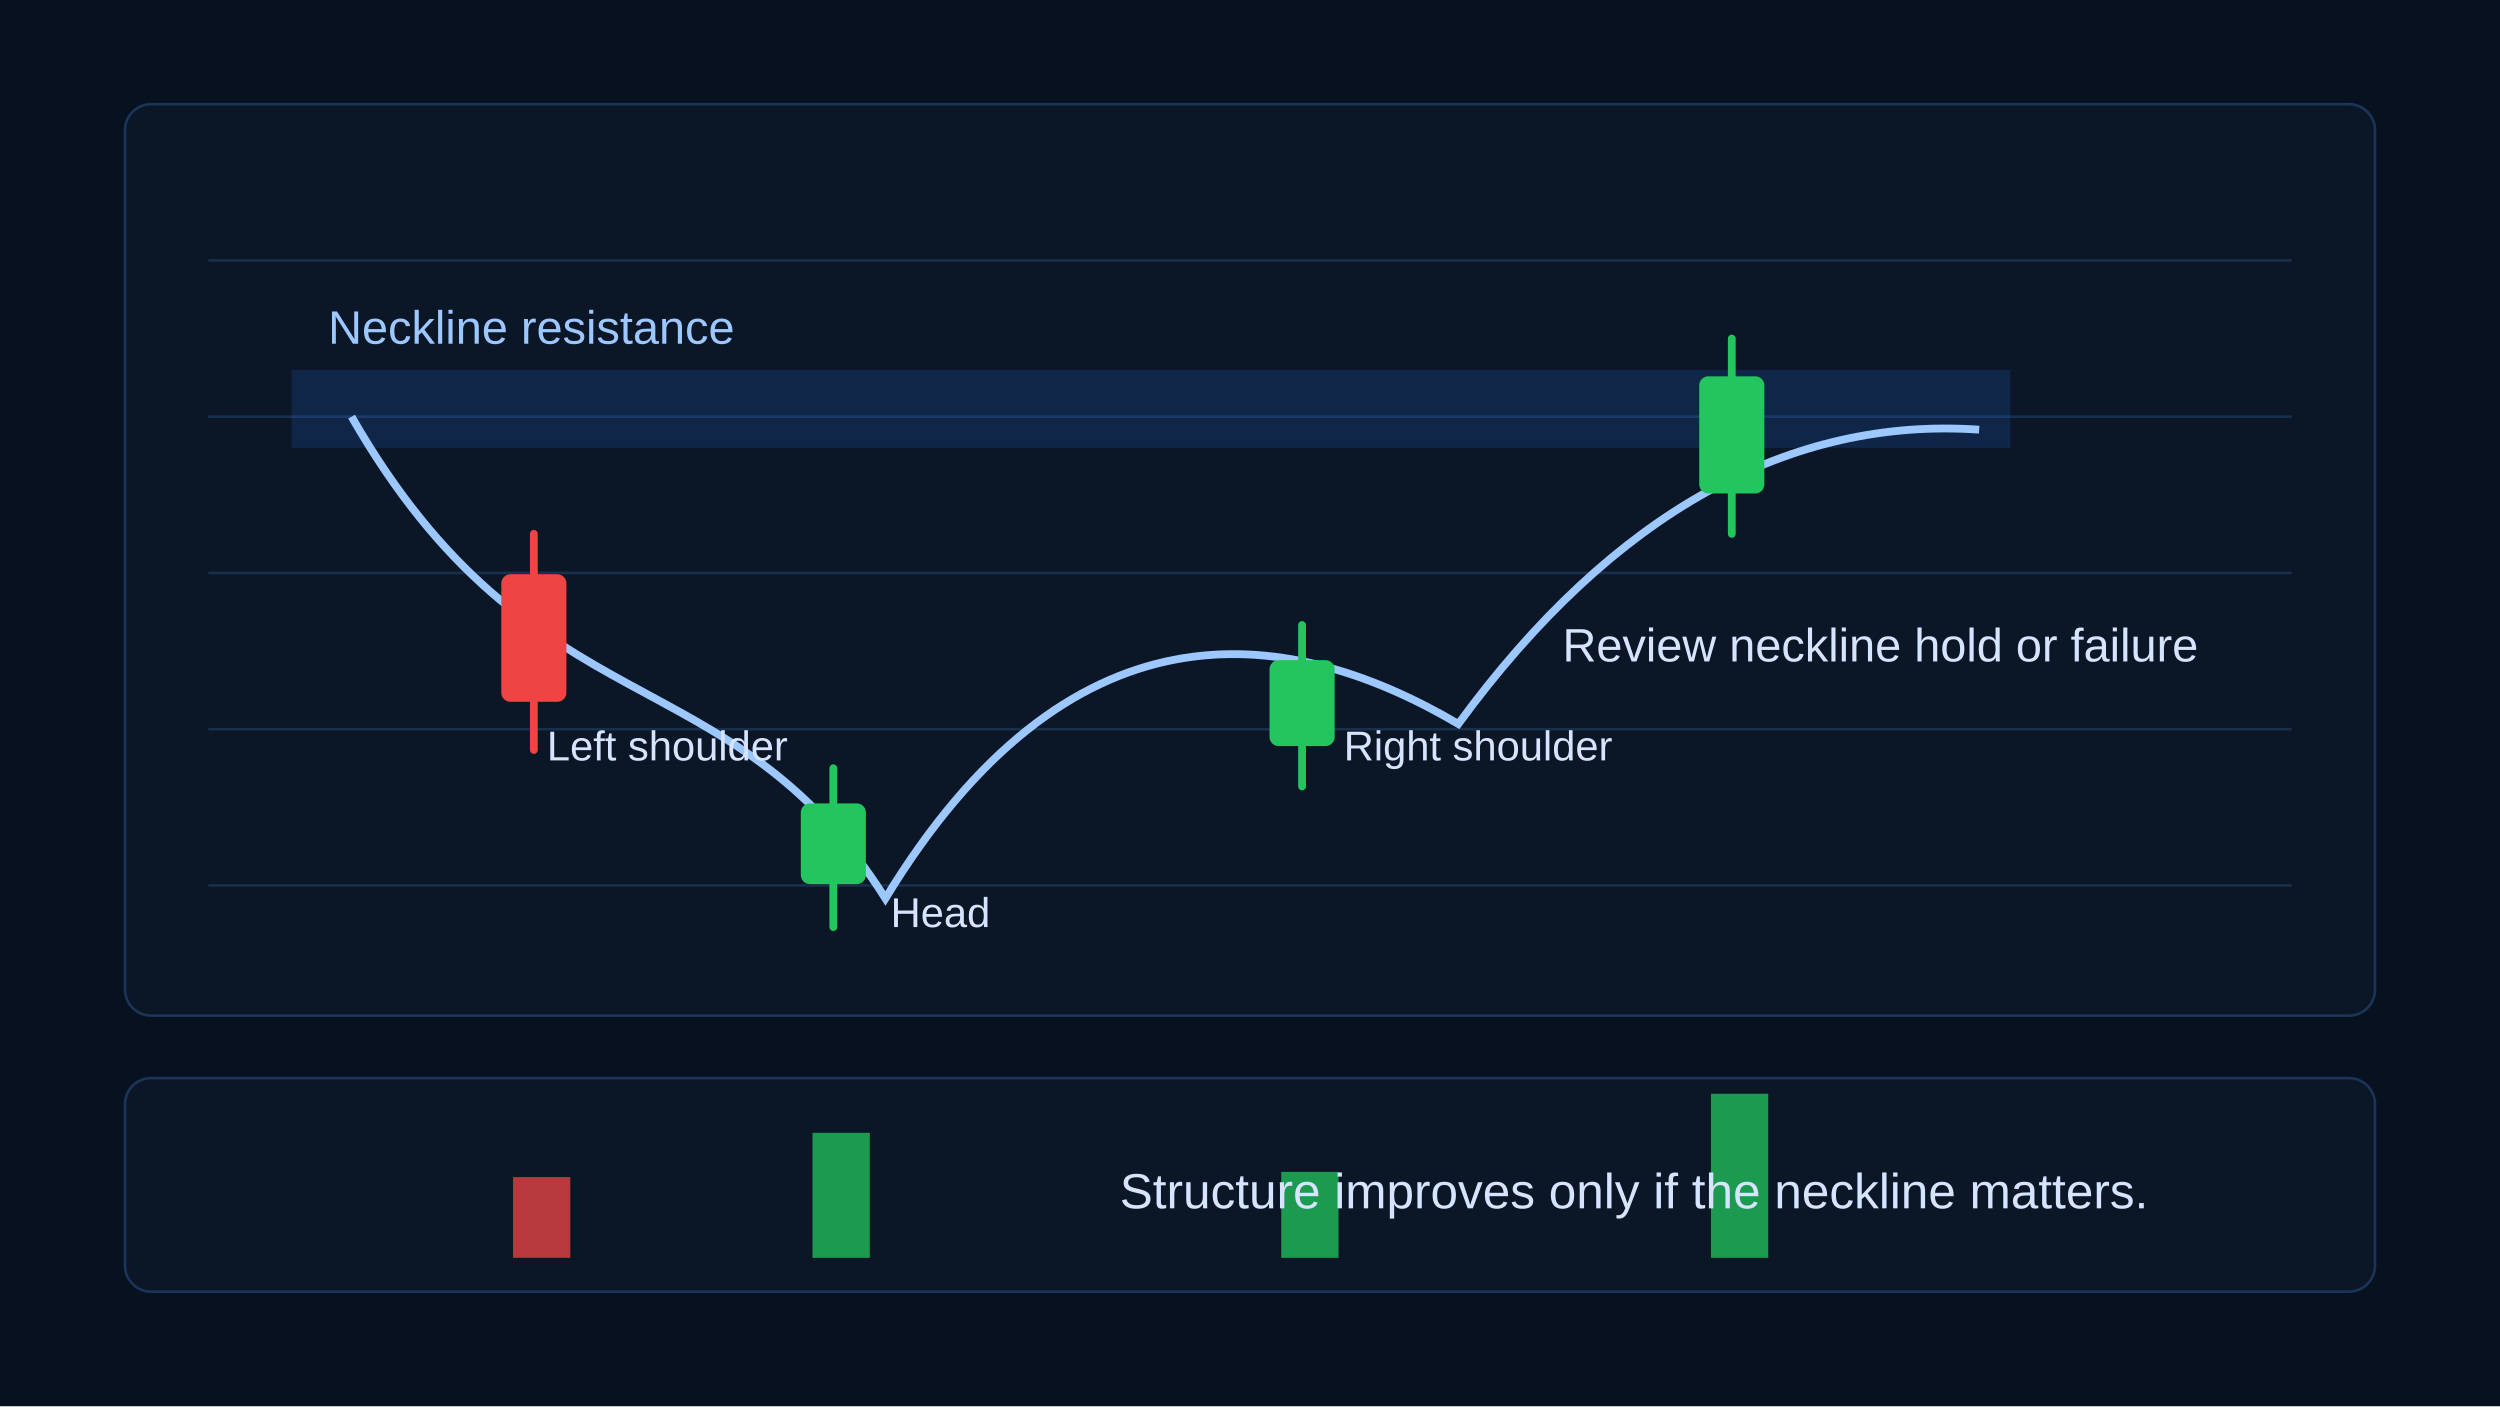
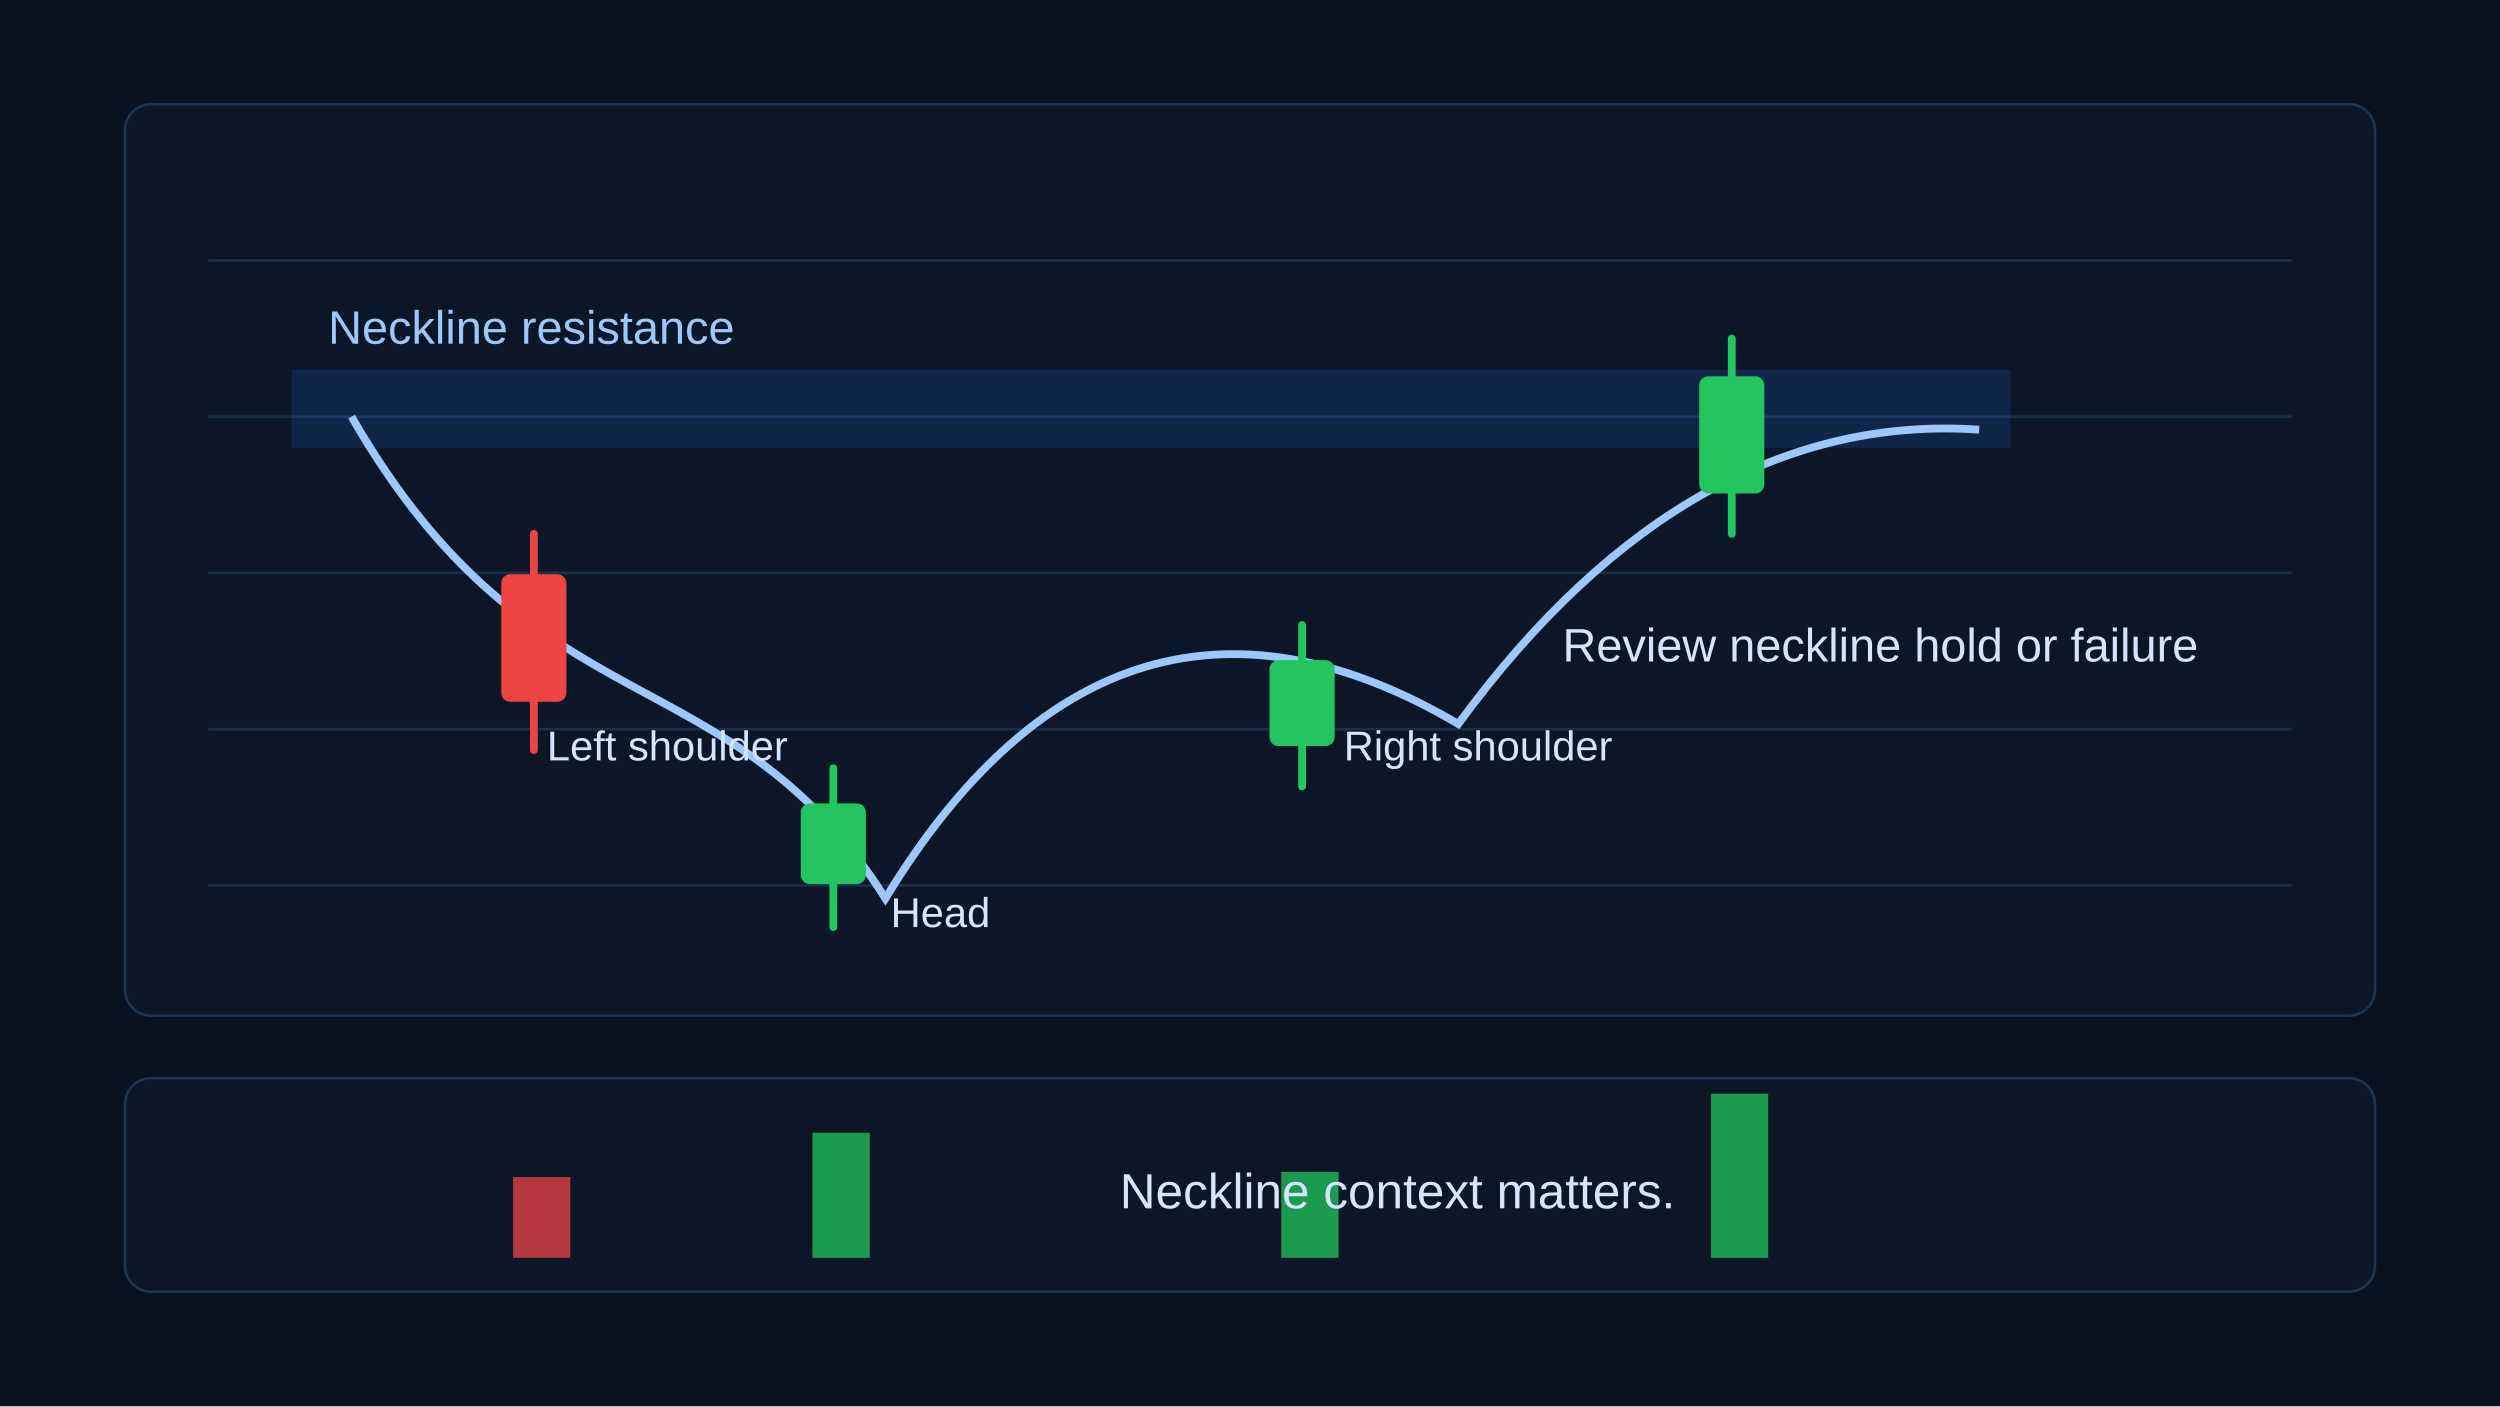
<svg xmlns="http://www.w3.org/2000/svg" width="960" height="540" viewBox="0 0 960 540" role="img" aria-labelledby="title desc">
  <rect width="960" height="540" fill="#07111f" />
  <rect x="48" y="40" width="864" height="350" rx="10" fill="#0b1626" stroke="#1b3558" />
  <g stroke="#19304d">
    <path d="M80 100H880M80 160H880M80 220H880M80 280H880M80 340H880" />
  </g>
  <rect x="112" y="142" width="660" height="30" fill="#1f6feb" opacity=".18" />
  <text x="126" y="132" fill="#9cc7ff" font-family="Arial" font-size="18">Neckline resistance</text>
  <path d="M135 160C205 282 280 250 340 345C410 230 492 238 560 278C620 196 688 160 760 165" fill="none" stroke="#9cc7ff" stroke-width="3" />
  <text x="210" y="292" fill="#d6e4ff" font-family="Arial" font-size="16">Left shoulder</text>
  <text x="342" y="356" fill="#d6e4ff" font-family="Arial" font-size="16">Head</text>
  <text x="516" y="292" fill="#d6e4ff" font-family="Arial" font-size="16">Right shoulder</text>
  <g stroke-width="3" stroke-linecap="round">
    <g stroke="#ef4444" fill="#ef4444">
      <line x1="205" y1="205" x2="205" y2="288" />
      <rect x="194" y="222" width="22" height="46" rx="2" />
    </g>
    <g stroke="#22c55e" fill="#22c55e">
      <line x1="320" y1="295" x2="320" y2="356" />
      <rect x="309" y="310" width="22" height="28" rx="2" />
    </g>
    <g stroke="#22c55e" fill="#22c55e">
      <line x1="500" y1="240" x2="500" y2="302" />
      <rect x="489" y="255" width="22" height="30" rx="2" />
    </g>
    <g stroke="#22c55e" fill="#22c55e">
      <line x1="665" y1="130" x2="665" y2="205" />
      <rect x="654" y="146" width="22" height="42" rx="2" />
    </g>
  </g>
  <text x="600" y="254" fill="#d6e4ff" font-family="Arial" font-size="18">Review neckline hold or failure</text>
  <rect x="48" y="414" width="864" height="82" rx="10" fill="#0b1626" stroke="#1b3558" />
  <g>
    <rect x="197" y="452" width="22" height="31" fill="#ef4444" opacity=".75" />
    <rect x="312" y="435" width="22" height="48" fill="#22c55e" opacity=".75" />
    <rect x="492" y="450" width="22" height="33" fill="#22c55e" opacity=".75" />
    <rect x="657" y="420" width="22" height="63" fill="#22c55e" opacity=".75" />
  </g>
-   <text x="430" y="464" fill="#d6e4ff" font-family="Arial" font-size="19">Structure improves only if the neckline matters.</text>
+   <text x="430" y="464" fill="#d6e4ff" font-family="Arial" font-size="19">Neckline context matters.</text>
</svg>
